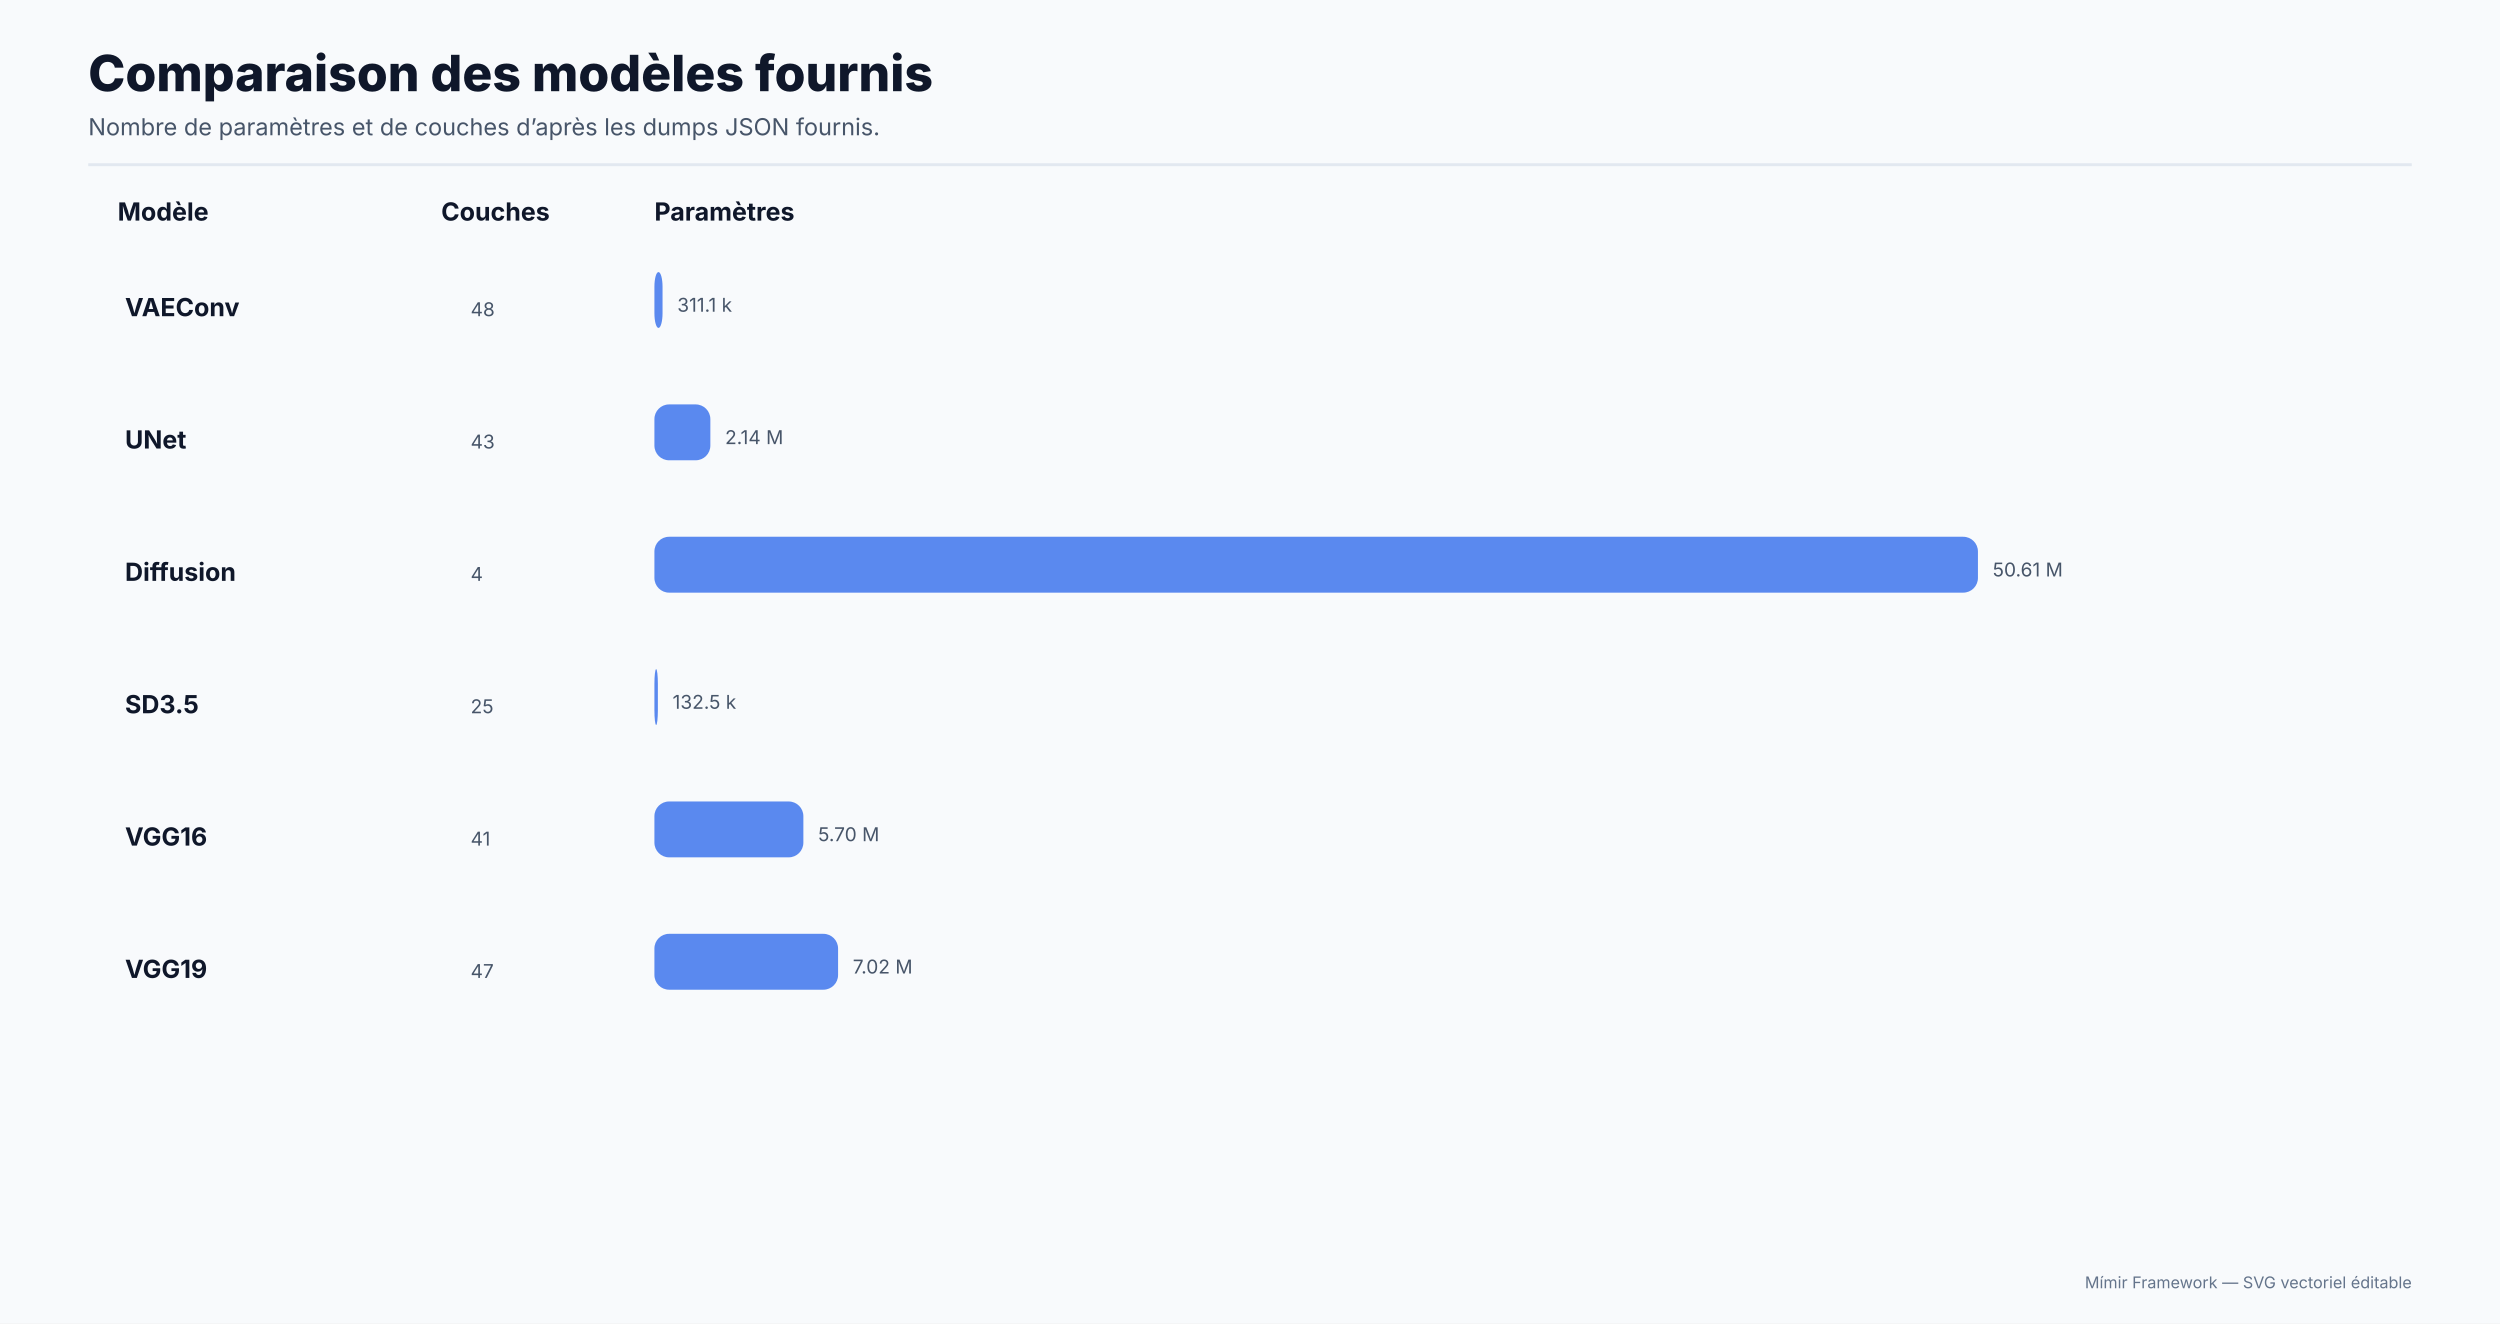
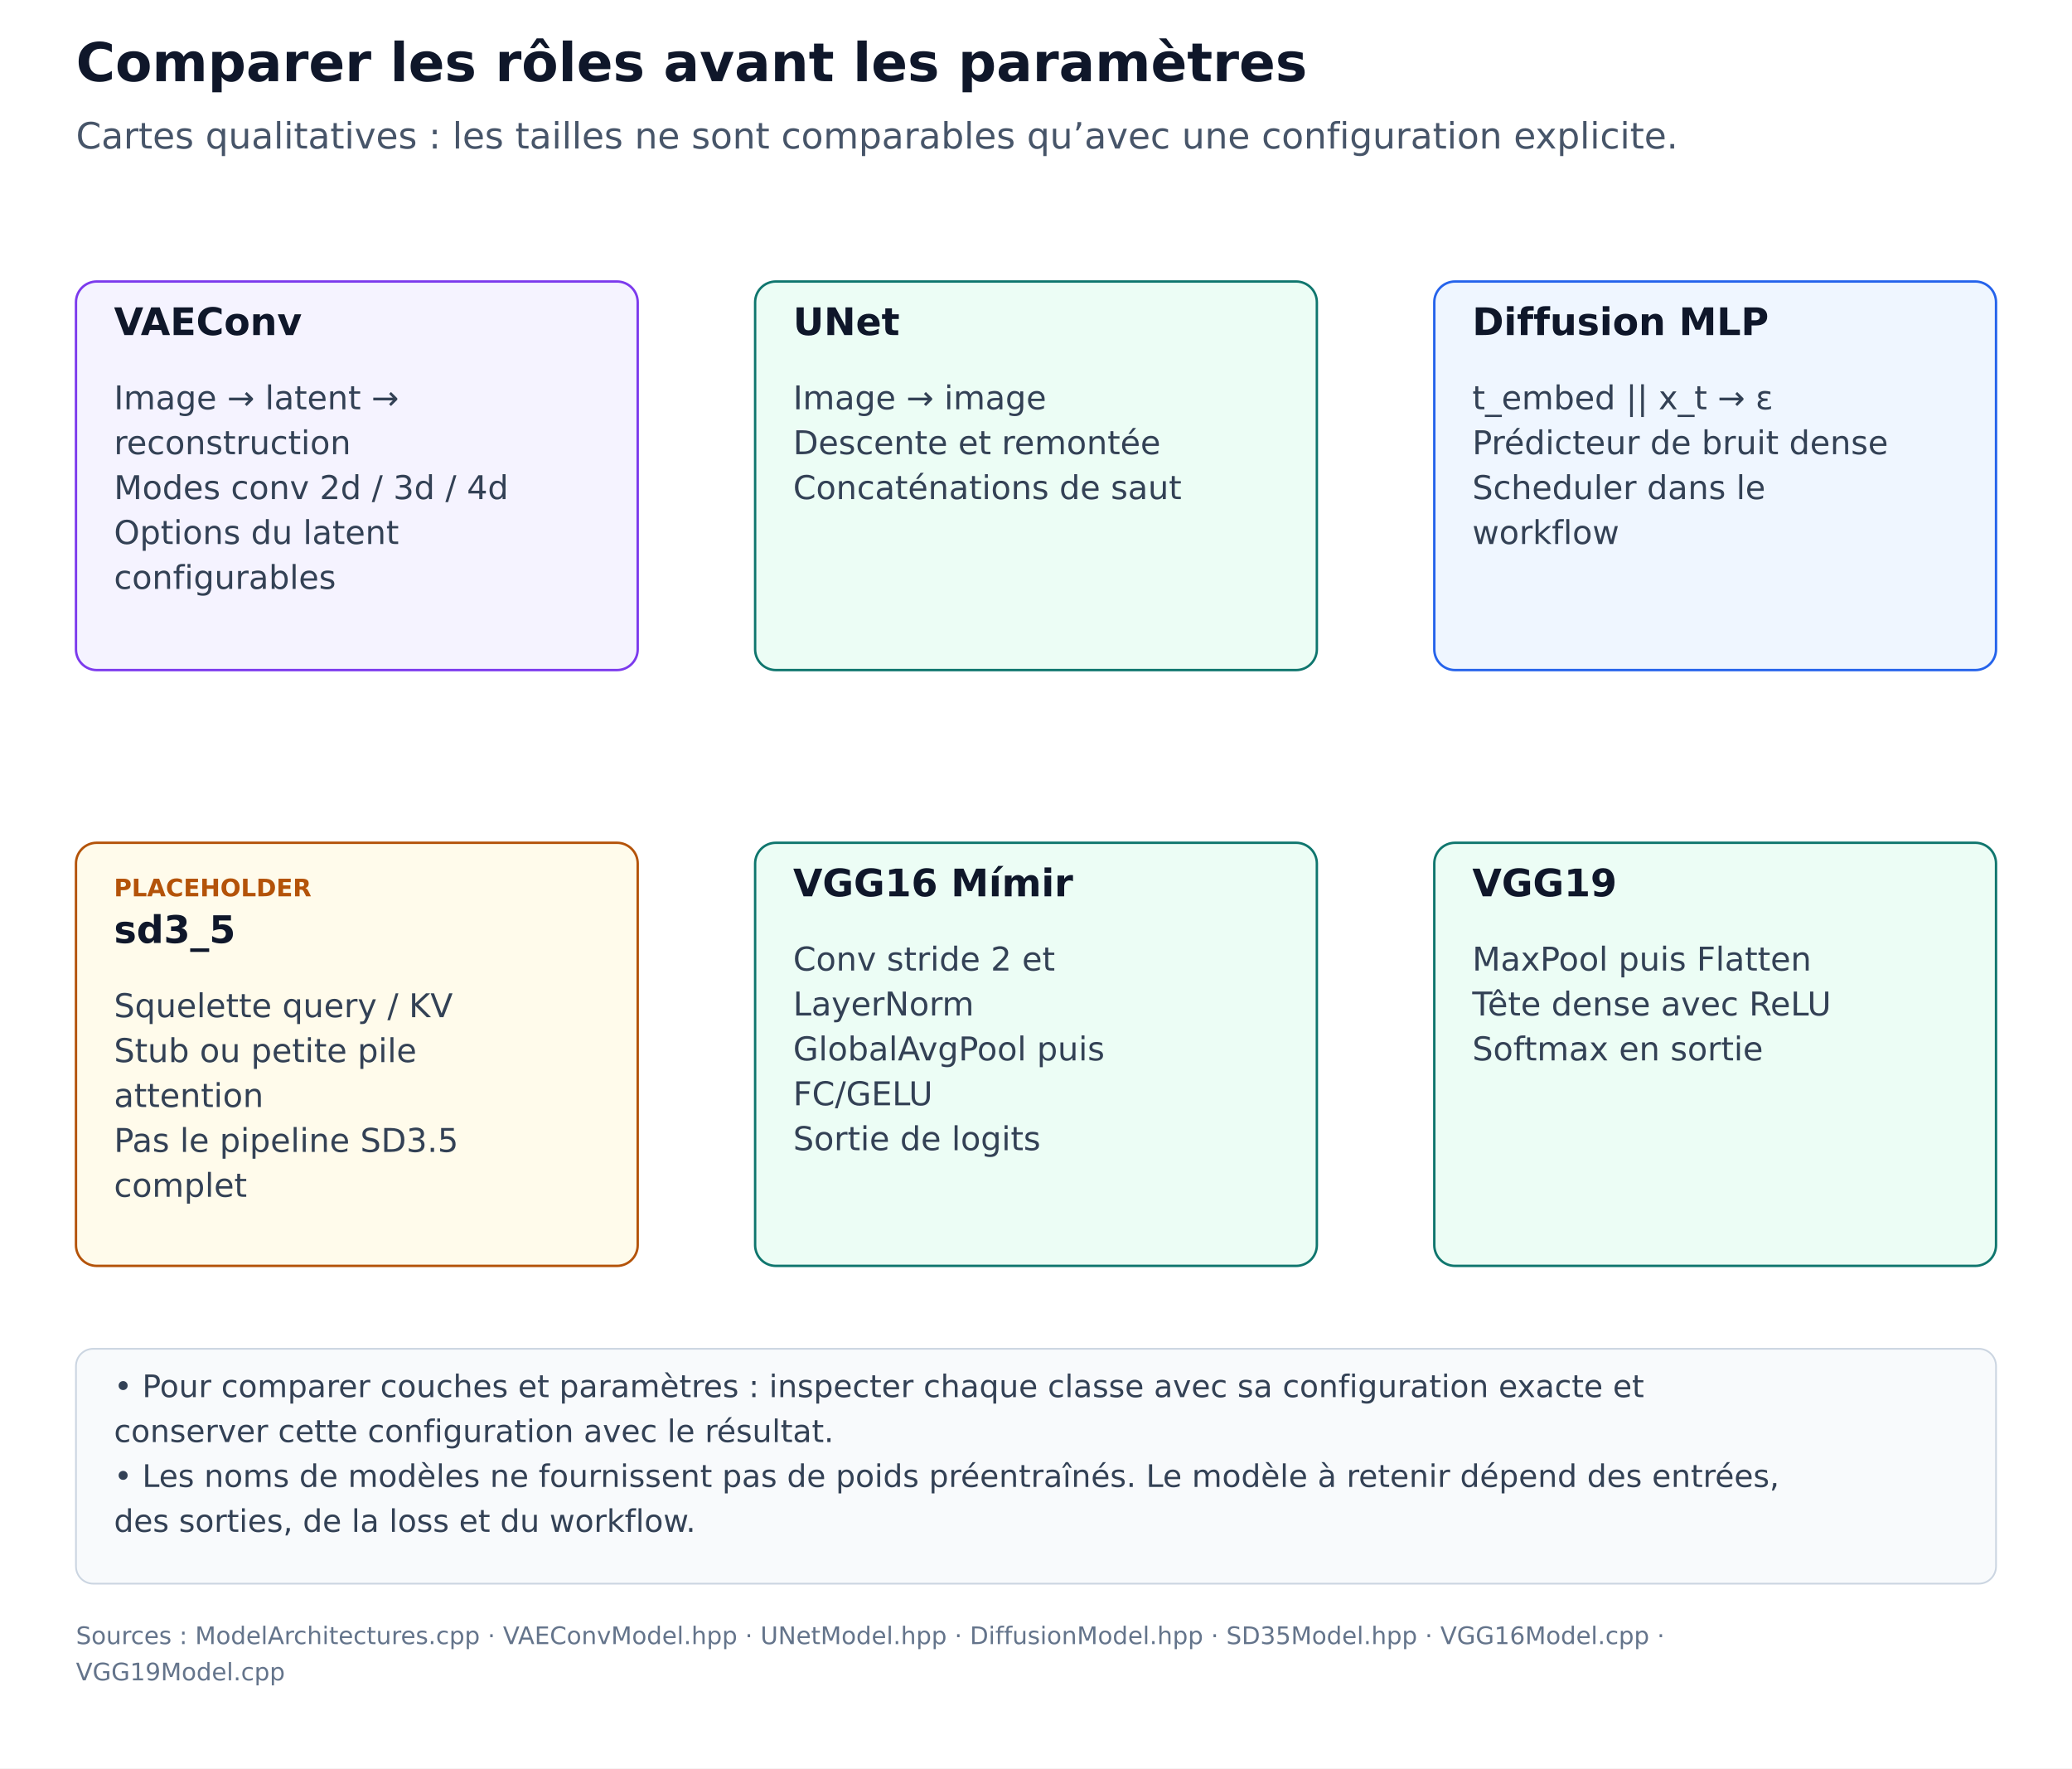
- <svg xmlns="http://www.w3.org/2000/svg" width="1700" height="900" viewBox="0 0 1700 900" role="img" aria-labelledby="title desc">
+ <svg xmlns="http://www.w3.org/2000/svg" width="1200" height="1024" viewBox="0 0 1200 1024" role="img" aria-labelledby="title desc">
  <defs>
-     <marker id="arrow" markerWidth="12" markerHeight="12" refX="10" refY="6" orient="auto" markerUnits="strokeWidth">
-       <path d="M2,2 L10,6 L2,10 z" fill="#475569" />
+     <marker id="arrow-blue" markerWidth="9" markerHeight="9" refX="8" refY="4.5" orient="auto">
+       <path d="M1,1 L8,4.5 L1,8 Z" fill="#2563eb" />
    </marker>
-     <marker id="arrowBlue" markerWidth="12" markerHeight="12" refX="10" refY="6" orient="auto" markerUnits="strokeWidth">
-       <path d="M2,2 L10,6 L2,10 z" fill="#2563eb" />
+     <marker id="arrow-teal" markerWidth="9" markerHeight="9" refX="8" refY="4.5" orient="auto">
+       <path d="M1,1 L8,4.5 L1,8 Z" fill="#0f766e" />
    </marker>
-     <style>text{font-family:Inter,Segoe UI,Arial,sans-serif}.title{font-size:34px;font-weight:800;fill:#0f172a}.subtitle{font-size:16px;fill:#475569}.label{font-size:17px;font-weight:700;fill:#0f172a}.small{font-size:13px;fill:#475569}.tiny{font-size:11px;fill:#64748b}.box{stroke:#94a3b8;stroke-width:1.4;rx:14}.edge{stroke:#475569;stroke-width:2.2;fill:none;marker-end:url(#arrow)}.edgeB{stroke:#2563eb;stroke-width:2.4;fill:none;marker-end:url(#arrowBlue)}.dash{stroke-dasharray:7 7}.note{font-size:12px;fill:#475569}</style>
+     <marker id="arrow-purple" markerWidth="9" markerHeight="9" refX="8" refY="4.5" orient="auto">
+       <path d="M1,1 L8,4.5 L1,8 Z" fill="#7c3aed" />
+     </marker>
+     <marker id="arrow-orange" markerWidth="9" markerHeight="9" refX="8" refY="4.5" orient="auto">
+       <path d="M1,1 L8,4.5 L1,8 Z" fill="#b45309" />
+     </marker>
+     <marker id="arrow-slate" markerWidth="9" markerHeight="9" refX="8" refY="4.5" orient="auto">
+       <path d="M1,1 L8,4.5 L1,8 Z" fill="#475569" />
+     </marker>
+     <marker id="arrow-red" markerWidth="9" markerHeight="9" refX="8" refY="4.5" orient="auto">
+       <path d="M1,1 L8,4.5 L1,8 Z" fill="#b91c1c" />
+     </marker>
  </defs>
-   <rect width="100%" height="100%" fill="#f8fafc" />
-   <text x="60" y="62" class="title" text-anchor="start">Comparaison des modèles fournis</text>
-   <text x="60" y="92" class="subtitle" text-anchor="start">Nombre de paramètres et de couches d’après les dumps JSON fournis.</text>
-   <line x1="60" y1="112" x2="1640" y2="112" stroke="#e2e8f0" stroke-width="2" />
-   <text x="80" y="150" class="label" text-anchor="start">Modèle</text>
-   <text x="300" y="150" class="label" text-anchor="start">Couches</text>
-   <text x="445" y="150" class="label" text-anchor="start">Paramètres</text>
-   <text x="85" y="215" class="label" text-anchor="start">VAEConv</text>
-   <text x="320" y="215" class="small" text-anchor="start">48</text>
-   <rect x="445" y="185" width="5.533" height="38" rx="10" fill="#2563eb" opacity="0.75" />
-   <text x="460.533" y="212" class="small" text-anchor="start">  311.1 k</text>
-   <text x="85" y="305" class="label" text-anchor="start">UNet</text>
-   <text x="320" y="305" class="small" text-anchor="start">43</text>
-   <rect x="445" y="275" width="38.041" height="38" rx="10" fill="#2563eb" opacity="0.75" />
-   <text x="493.041" y="302" class="small" text-anchor="start">  2.14 M</text>
-   <text x="85" y="395" class="label" text-anchor="start">Diffusion</text>
-   <text x="320" y="395" class="small" text-anchor="start">4</text>
-   <rect x="445" y="365" width="900.0" height="38" rx="10" fill="#2563eb" opacity="0.75" />
-   <text x="1355.0" y="392" class="small" text-anchor="start">  50.61 M</text>
-   <text x="85" y="485" class="label" text-anchor="start">SD3.5</text>
-   <text x="320" y="485" class="small" text-anchor="start">25</text>
-   <rect x="445" y="455" width="2.356" height="38" rx="10" fill="#2563eb" opacity="0.75" />
-   <text x="457.356" y="482" class="small" text-anchor="start">  132.5 k</text>
-   <text x="85" y="575" class="label" text-anchor="start">VGG16</text>
-   <text x="320" y="575" class="small" text-anchor="start">41</text>
-   <rect x="445" y="545" width="101.293" height="38" rx="10" fill="#2563eb" opacity="0.75" />
-   <text x="556.293" y="572" class="small" text-anchor="start">  5.70 M</text>
-   <text x="85" y="665" class="label" text-anchor="start">VGG19</text>
-   <text x="320" y="665" class="small" text-anchor="start">47</text>
-   <rect x="445" y="635" width="124.894" height="38" rx="10" fill="#2563eb" opacity="0.75" />
-   <text x="579.894" y="662" class="small" text-anchor="start">  7.02 M</text>
-   <text x="1640" y="876" class="tiny" text-anchor="end">Mímir Framework — SVG vectoriel éditable</text>
+   <g font-family="DejaVu Sans, Liberation Sans, Arial, sans-serif">
+     <rect width="1200" height="1024" fill="#ffffff" />
+     <text x="44" y="47" font-size="31" fill="#0f172a" font-weight="700">
+       <tspan x="44" dy="0">Comparer les rôles avant les paramètres</tspan>
+     </text>
+     <text x="44" y="86" font-size="21" fill="#475569">
+       <tspan x="44" dy="0">Cartes qualitatives : les tailles ne sont comparables qu’avec une configuration explicite.</tspan>
+     </text>
+     <g data-node="vae">
+       <rect x="44" y="163" width="325.33" height="225" rx="12" fill="#f5f3ff" stroke="#7c3aed" stroke-width="1.4" />
+       <text x="66" y="194" font-size="22" fill="#0f172a" font-weight="700">
+         <tspan x="66" dy="0">VAEConv</tspan>
+       </text>
+       <text x="66" y="237" font-size="19" fill="#334155">
+         <tspan x="66" dy="0">Image → latent →</tspan>
+         <tspan x="66" dy="26">reconstruction</tspan>
+         <tspan x="66" dy="26">Modes conv 2d / 3d / 4d</tspan>
+         <tspan x="66" dy="26">Options du latent</tspan>
+         <tspan x="66" dy="26">configurables</tspan>
+       </text>
+     </g>
+     <g data-node="unet">
+       <rect x="437.33" y="163" width="325.33" height="225" rx="12" fill="#ecfdf5" stroke="#0f766e" stroke-width="1.4" />
+       <text x="459.33" y="194" font-size="22" fill="#0f172a" font-weight="700">
+         <tspan x="459.33" dy="0">UNet</tspan>
+       </text>
+       <text x="459.33" y="237" font-size="19" fill="#334155">
+         <tspan x="459.33" dy="0">Image → image</tspan>
+         <tspan x="459.33" dy="26">Descente et remontée</tspan>
+         <tspan x="459.33" dy="26">Concaténations de saut</tspan>
+       </text>
+     </g>
+     <g data-node="diff">
+       <rect x="830.67" y="163" width="325.33" height="225" rx="12" fill="#eff6ff" stroke="#2563eb" stroke-width="1.4" />
+       <text x="852.67" y="194" font-size="22" fill="#0f172a" font-weight="700">
+         <tspan x="852.67" dy="0">Diffusion MLP</tspan>
+       </text>
+       <text x="852.67" y="237" font-size="19" fill="#334155">
+         <tspan x="852.67" dy="0">t_embed || x_t → ε</tspan>
+         <tspan x="852.67" dy="26">Prédicteur de bruit dense</tspan>
+         <tspan x="852.67" dy="26">Scheduler dans le</tspan>
+         <tspan x="852.67" dy="26">workflow</tspan>
+       </text>
+     </g>
+     <g data-node="sd35">
+       <rect x="44" y="488" width="325.33" height="245" rx="12" fill="#fffbeb" stroke="#b45309" stroke-width="1.4" />
+       <text x="66" y="519" font-size="14" fill="#b45309" font-weight="700">
+         <tspan x="66" dy="0">PLACEHOLDER</tspan>
+       </text>
+       <text x="66" y="546" font-size="22" fill="#0f172a" font-weight="700">
+         <tspan x="66" dy="0">sd3_5</tspan>
+       </text>
+       <text x="66" y="589" font-size="19" fill="#334155">
+         <tspan x="66" dy="0">Squelette query / KV</tspan>
+         <tspan x="66" dy="26">Stub ou petite pile</tspan>
+         <tspan x="66" dy="26">attention</tspan>
+         <tspan x="66" dy="26">Pas le pipeline SD3.5</tspan>
+         <tspan x="66" dy="26">complet</tspan>
+       </text>
+     </g>
+     <g data-node="vgg16">
+       <rect x="437.33" y="488" width="325.33" height="245" rx="12" fill="#ecfdf5" stroke="#0f766e" stroke-width="1.4" />
+       <text x="459.33" y="519" font-size="22" fill="#0f172a" font-weight="700">
+         <tspan x="459.33" dy="0">VGG16 Mímir</tspan>
+       </text>
+       <text x="459.33" y="562" font-size="19" fill="#334155">
+         <tspan x="459.33" dy="0">Conv stride 2 et</tspan>
+         <tspan x="459.33" dy="26">LayerNorm</tspan>
+         <tspan x="459.33" dy="26">GlobalAvgPool puis</tspan>
+         <tspan x="459.33" dy="26">FC/GELU</tspan>
+         <tspan x="459.33" dy="26">Sortie de logits</tspan>
+       </text>
+     </g>
+     <g data-node="vgg19">
+       <rect x="830.67" y="488" width="325.33" height="245" rx="12" fill="#ecfdf5" stroke="#0f766e" stroke-width="1.4" />
+       <text x="852.67" y="519" font-size="22" fill="#0f172a" font-weight="700">
+         <tspan x="852.67" dy="0">VGG19</tspan>
+       </text>
+       <text x="852.67" y="562" font-size="19" fill="#334155">
+         <tspan x="852.67" dy="0">MaxPool puis Flatten</tspan>
+         <tspan x="852.67" dy="26">Tête dense avec ReLU</tspan>
+         <tspan x="852.67" dy="26">Softmax en sortie</tspan>
+       </text>
+     </g>
+     <rect x="44" y="781" width="1112" height="136" rx="10" fill="#f8fafc" stroke="#cbd5e1" />
+     <text x="66" y="809" font-size="18" fill="#334155">
+       <tspan x="66" dy="0">• Pour comparer couches et paramètres : inspecter chaque classe avec sa configuration exacte et</tspan>
+       <tspan x="66" dy="26">conserver cette configuration avec le résultat.</tspan>
+       <tspan x="66" dy="26">• Les noms de modèles ne fournissent pas de poids préentraînés. Le modèle à retenir dépend des entrées,</tspan>
+       <tspan x="66" dy="26">des sorties, de la loss et du workflow.</tspan>
+     </text>
+     <text x="44" y="952" font-size="14" fill="#64748b">
+       <tspan x="44" dy="0">Sources : ModelArchitectures.cpp · VAEConvModel.hpp · UNetModel.hpp · DiffusionModel.hpp · SD35Model.hpp · VGG16Model.cpp ·</tspan>
+       <tspan x="44" dy="21">VGG19Model.cpp</tspan>
+     </text>
+   </g>
</svg>
